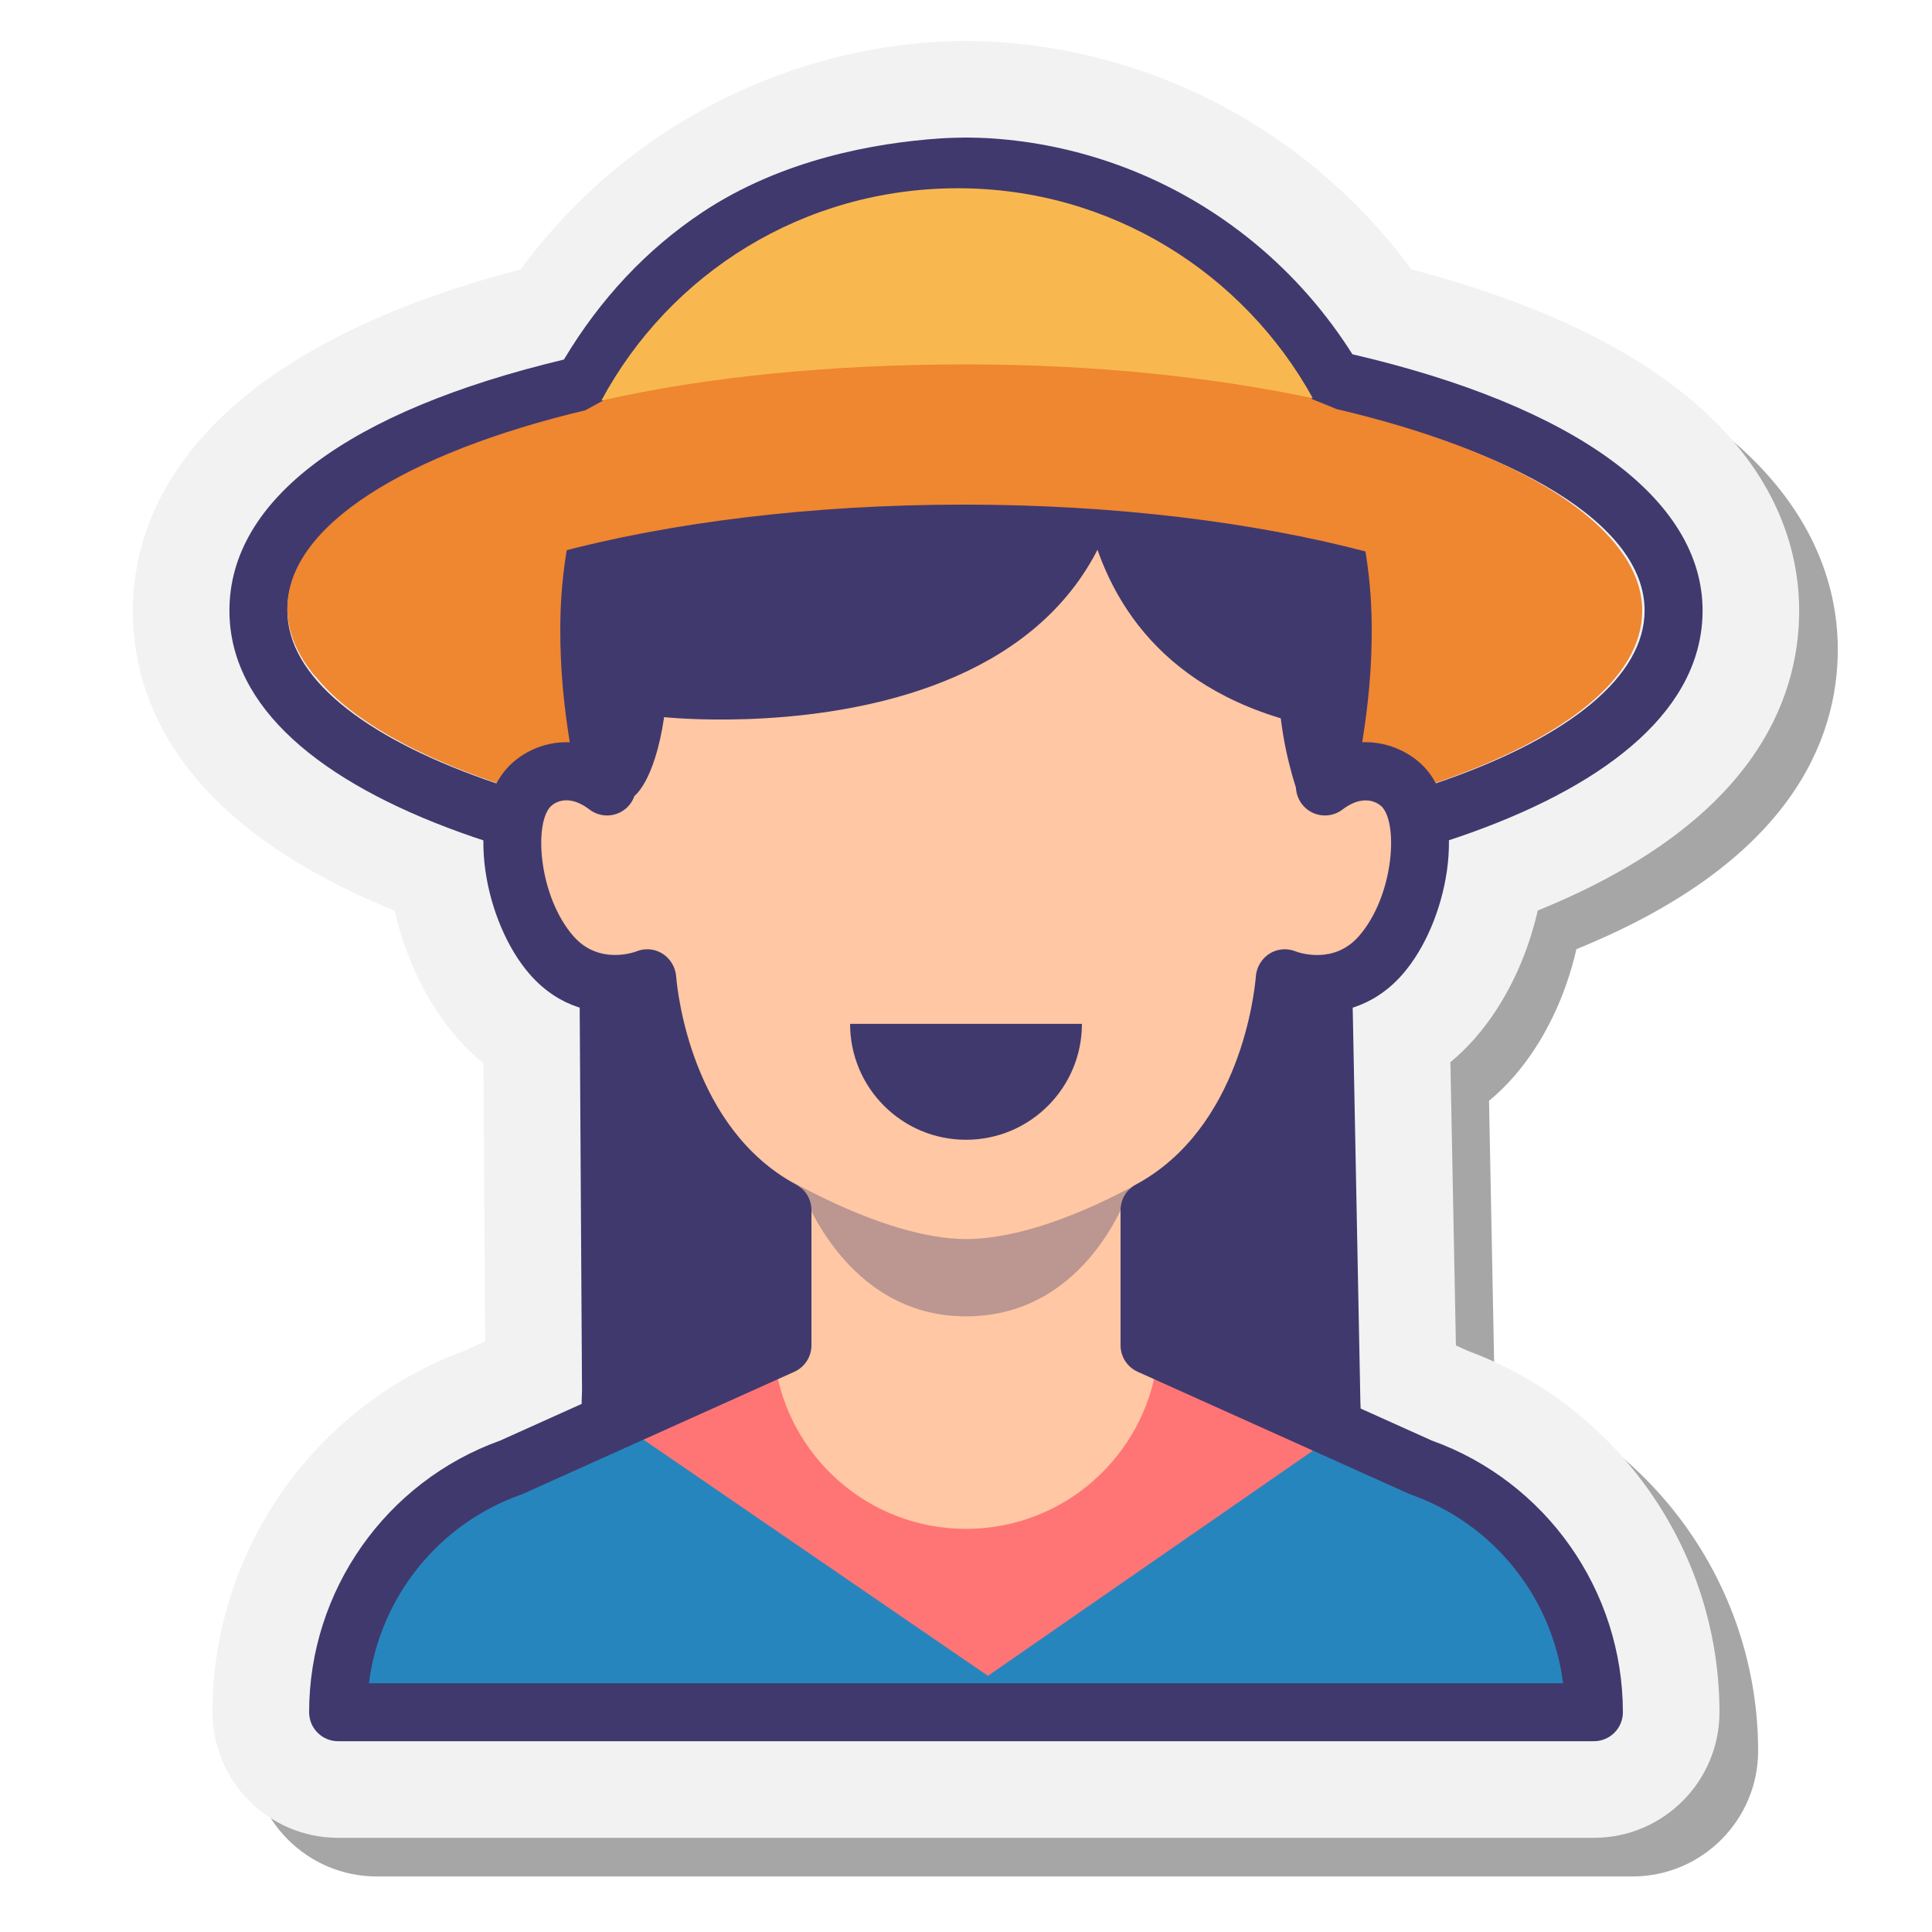
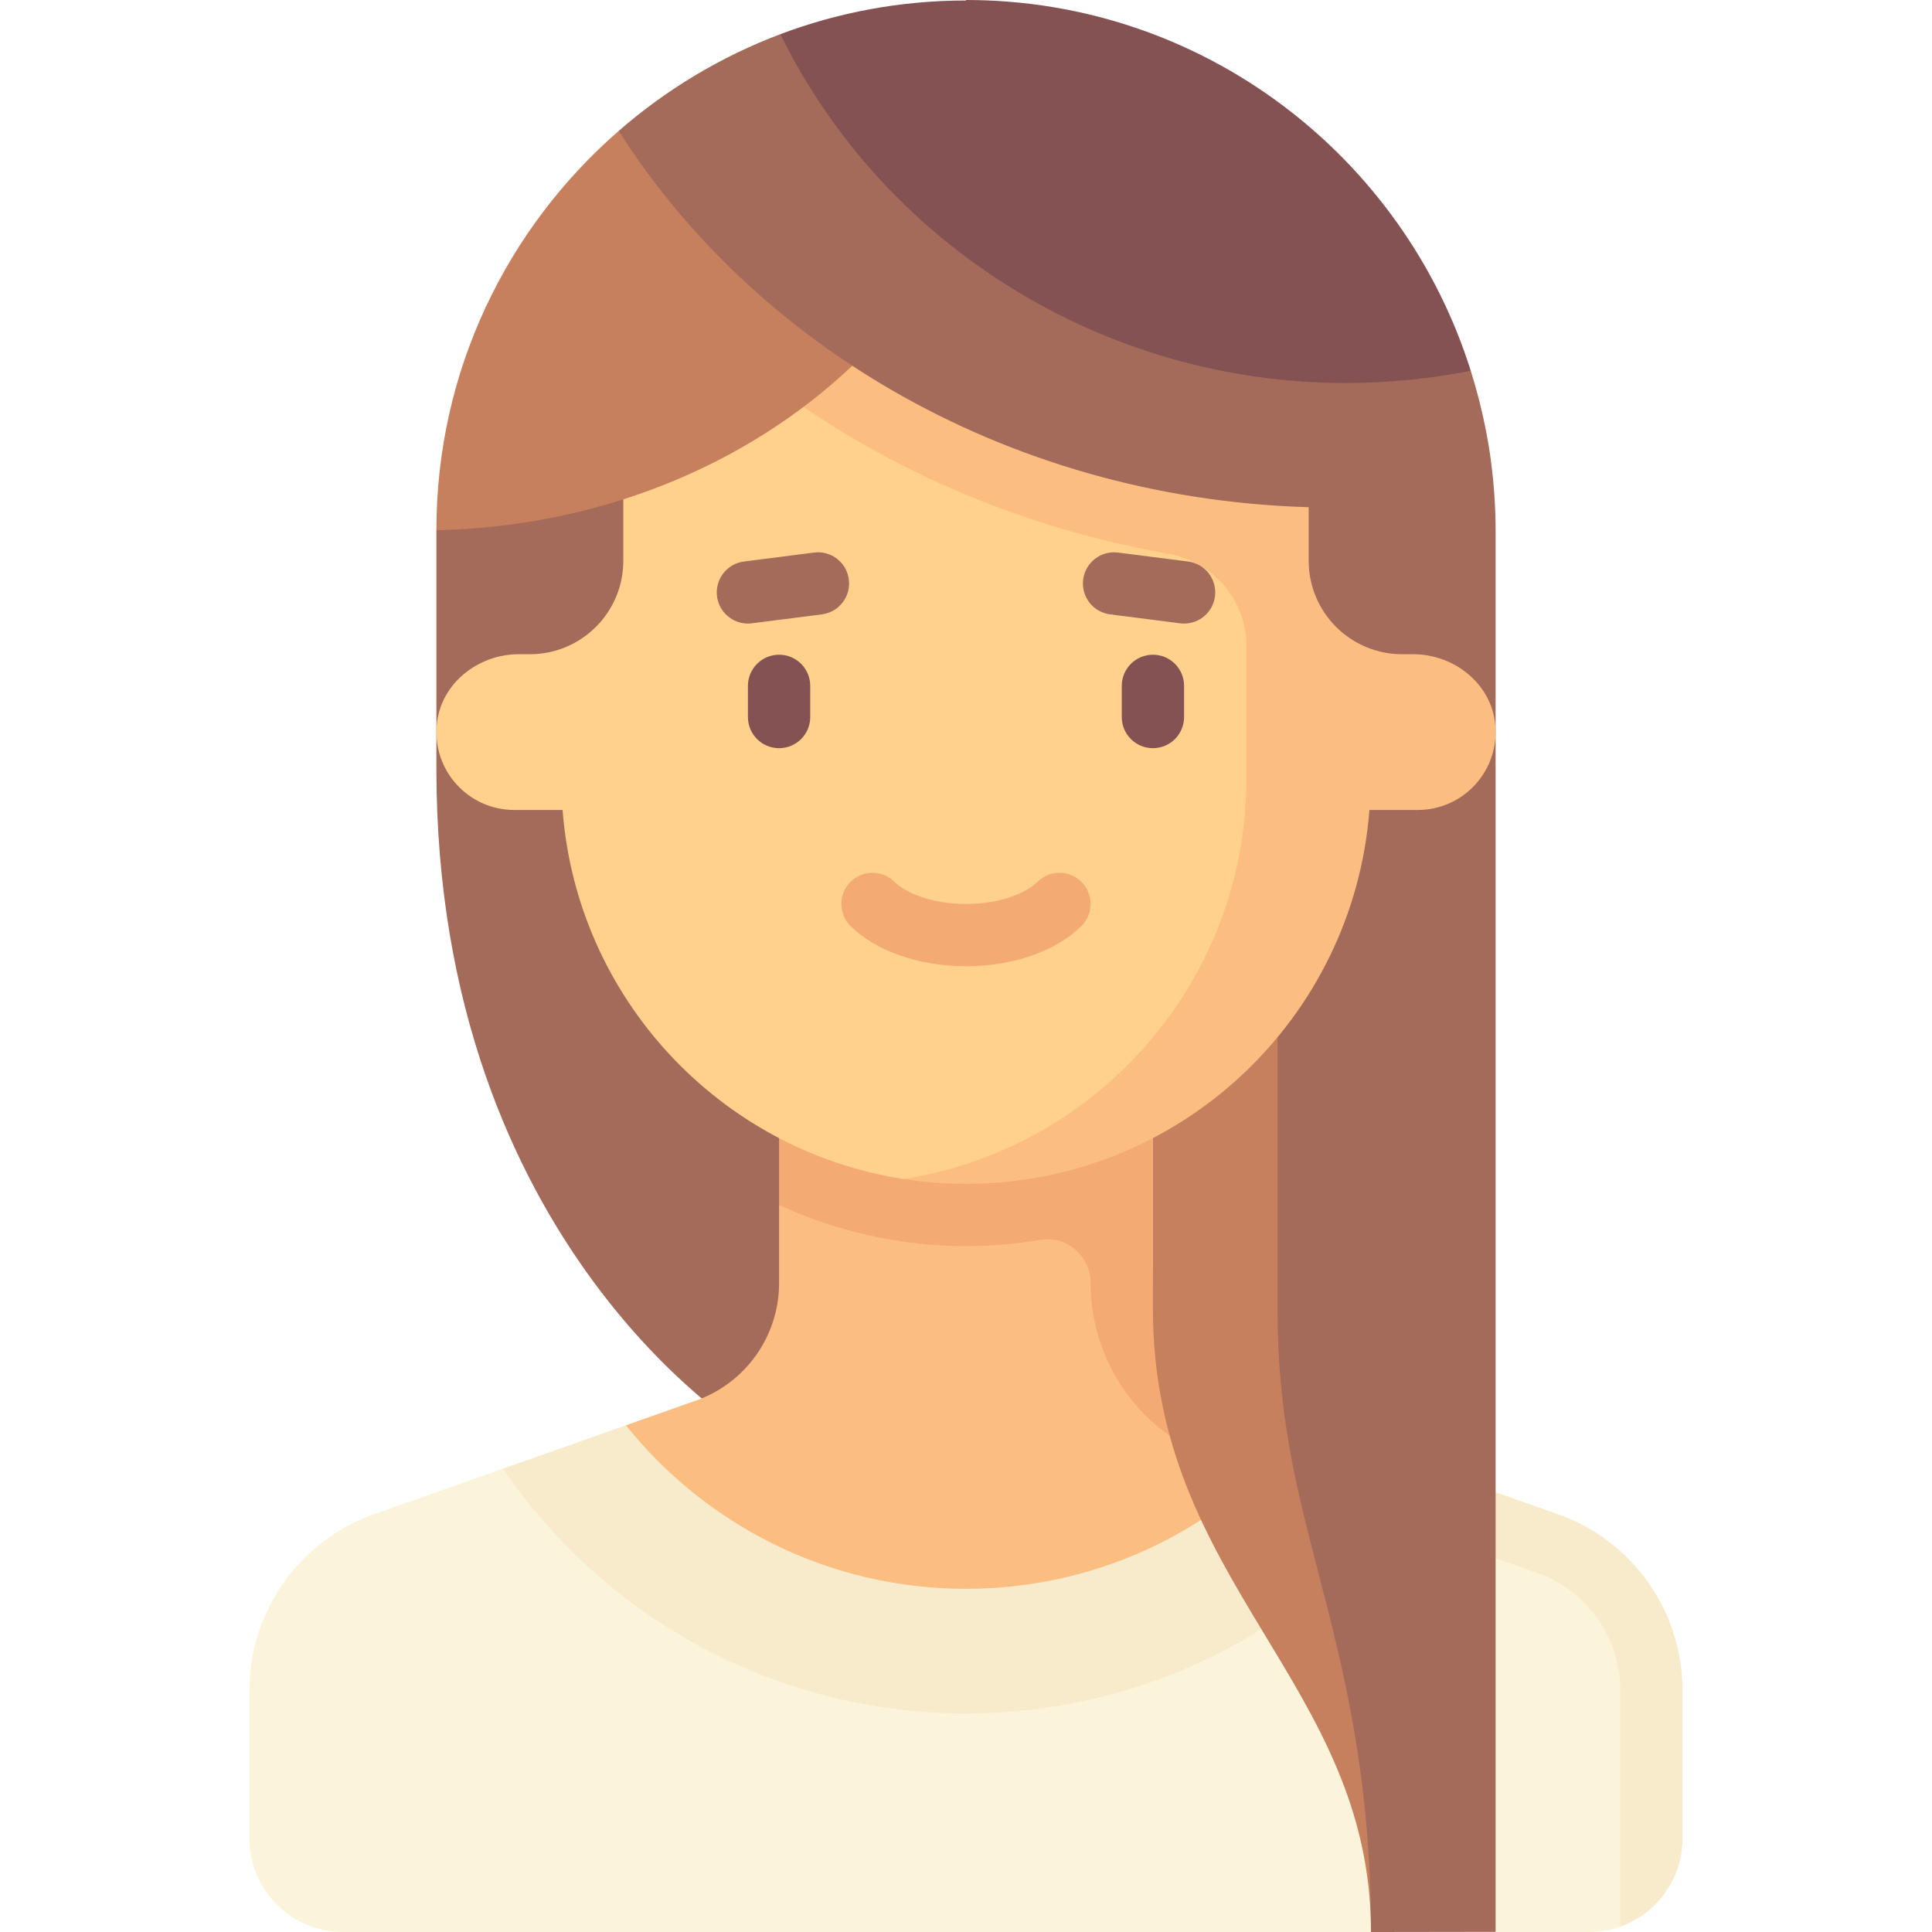
- <svg xmlns="http://www.w3.org/2000/svg" viewBox="0 0 100 100" width="100px" height="100px" baseProfile="basic">
-   <path d="M19.5,97.125c-3.584,0-6.5-2.916-6.5-6.5c0-8.321,5.219-15.809,13.008-18.698l1.102-0.496 l-0.087-14.389c-0.483-0.394-0.938-0.835-1.363-1.321C24.122,53.96,23.564,49.47,23,46.994C11.892,42.491,8.875,38.298,8.875,33.601 c0-4.696,2.664-13.084,20.074-17.66c0.019-0.024,0.037-0.05,0.055-0.074c1.888-2.55,4.163-4.763,6.763-6.574 c4.287-2.985,9.303-4.753,14.506-5.113c0.58-0.04,1.137-0.052,1.611-0.059h0.232c0.475,0.007,1.031,0.019,1.609,0.059 c5.205,0.36,10.221,2.128,14.507,5.112c2.601,1.813,3.129,3.902,5.018,6.453c0.018,0.024,1.782,0.172,1.801,0.196 c17.41,4.576,20.074,12.964,20.074,17.66c0,4.694-2.439,11.024-13.531,15.527c-0.563,2.479-1.695,4.83-3.232,6.59 c-0.403,0.462-0.834,0.883-1.29,1.262l0.286,14.661l0.635,0.286C85.782,74.816,91,82.304,91,90.625c0,3.584-2.916,6.5-6.5,6.5H19.5z" opacity=".35" />
-   <path fill="#f2f2f2" d="M17.5,95.125c-3.584,0-6.5-2.916-6.5-6.5c0-8.321,5.219-15.809,13.008-18.698l1.102-0.496 l-0.087-14.389c-0.483-0.394-0.938-0.835-1.363-1.321c-1.537-1.761-2.669-4.109-3.233-6.585C9.317,42.633,6.875,36.298,6.875,31.601 c0-4.696,2.664-13.084,20.074-17.66c0.019-0.024,0.037-0.05,0.055-0.074c1.888-2.55,4.163-4.763,6.763-6.574 c4.287-2.985,9.303-4.753,14.506-5.113c0.58-0.04,1.137-0.052,1.611-0.059h0.232c0.475,0.007,1.031,0.019,1.609,0.059 c5.205,0.36,10.221,2.128,14.507,5.112c2.601,1.813,4.876,4.025,6.765,6.576c0.018,0.024,0.035,0.049,0.054,0.073 c17.41,4.576,20.074,12.964,20.074,17.66c0,4.694-2.439,11.024-13.531,15.527c-0.563,2.479-1.695,4.83-3.232,6.59 c-0.403,0.462-0.834,0.883-1.29,1.262l0.286,14.661l0.635,0.286C83.782,72.816,89,80.304,89,88.625c0,3.584-2.916,6.5-6.5,6.5H17.5z" />
-   <path fill="#40396e" d="M50,10.119c0.394,0.005,0.786,0.014,1.174,0.041c3.733,0.258,7.413,1.556,10.485,3.697 c1.875,1.306,3.548,2.934,4.907,4.77c0.53,0.716,1.028,1.484,1.462,2.261c0.144,0.057,0.297,0.121,0.442,0.179 c9.988,2.179,16.654,6.079,16.654,10.534c0,6.835-15.67,12.375-35,12.375c-0.042,0-0.083-0.001-0.125-0.001 c-0.042,0-0.083,0.001-0.125,0.001c-19.33,0-35-5.54-35-12.375c0-4.455,6.262-8.177,16.25-10.356c0.145-0.058,2-4.5,6.875-7.75 c3.116-2.077,7.092-3.076,10.826-3.334C49.214,10.133,49.606,10.125,50,10.119 M50,7.119l-0.042,0.001 c-0.396,0.006-0.859,0.014-1.34,0.048c-3.327,0.23-8.159,1.082-12.282,3.831c-2.867,1.911-5.268,4.469-7.147,7.611 c-11.18,2.67-17.314,7.259-17.314,12.992c0,10.094,19.116,15.375,38,15.375l0.105-0.001l0.145,0.001c18.884,0,38-5.281,38-15.375 c0-5.774-6.591-10.584-18.125-13.265c-0.321-0.509-0.663-1.009-1.023-1.495c-1.565-2.115-3.451-3.947-5.603-5.447 c-3.543-2.468-7.69-3.93-11.993-4.228c-0.481-0.033-0.944-0.042-1.34-0.048L50,7.119L50,7.119z" />
-   <path fill="#ef8630" d="M67.952,20.996c0.391,0.707,0.753,1.432,1.062,2.186c-5.535-1.297-12.17-2.054-19.308-2.054 c-7.254,0-13.993,0.78-19.581,2.117c0.284-0.701,0.618-1.376,0.973-2.038C21.418,23.408,15,27.247,15,31.619 c0,6.835,15.67,12.375,35,12.375s35-5.54,35-12.375C85,27.105,78.162,23.157,67.952,20.996z" />
-   <path fill="#40396e" d="M60.429,70.134H39.571c-5.741,0-9.764,7.592-9.446,1.86L30,51.359h40l0.414,21.26 C70.732,78.35,66.17,70.134,60.429,70.134z" />
-   <path fill="#ffc7a3" d="M73.545,75.953L59,70.134v-7c3.73-3.02,5.864-7.036,7.619-12.386c1.469,1.375,3.98,0.863,5.875-1.306 c2.061-2.359,2.609-5.779,1.225-7.638c-1.106-1.485-3.112-1.521-4.924-0.273C69.298,38.284,69,35.188,69,32.573 c0-12.112-8.216-19.43-19-19.43s-19,7.318-19,19.43c0,2.662-0.21,5.823,0.421,9.134c-0.421-1.573-2.99-1.456-4.146,0.096 c-1.385,1.859-0.836,5.278,1.225,7.638c2.061,2.359,3.834,2.765,5.218,0.906c0.006-0.007,0.01-0.016,0.015-0.024 c1.825,5.172,3.916,9.674,7.266,12.81v7l-14.545,5.819c-5.367,1.901-8.955,6.977-8.955,12.672l0,0h65l0,0 C82.5,82.93,78.912,77.854,73.545,75.953z" />
-   <path fill="#40396e" d="M32.82,41.213c0,0,1.055-0.719,1.555-4.094c0,0,27.75,3,23.625-20.485c0,0,0-3-8-3.5 c-10.03-0.627-19.473,9.5-19.473,17.5S32.82,41.213,32.82,41.213z" />
-   <path fill="#40396e" d="M67,31.033C64.961,35.701,67.371,41.6,67.371,41.6l1.77-2.427l0.401-8.14 C69.541,31.033,67.422,30.067,67,31.033z" />
-   <path fill="#40396e" d="M56.152,18.457c0,0-3.59,16.354,12.5,19.287l1.473-2l-1.973-7l-2.777-9.625l-8.25-4.5L56.152,18.457z" />
-   <path fill="#40396e" d="M39.865,60.51c0,0,5.758,3.624,10.135,3.624s9.787-3.388,9.787-3.388l-1.31,0.759 c0,0-2.082,6.629-8.477,6.629c-6.343,0-8.547-6.691-8.547-6.691L39.865,60.51z" opacity=".35" />
-   <path fill="#ff7575" d="M73.545,75.953l-13.648-5.46c-0.665,4.878-4.836,8.641-9.897,8.641s-9.232-3.763-9.897-8.641 l-13.648,5.46C21.088,77.854,17.5,82.93,17.5,88.625l0,0h65l0,0C82.5,82.93,78.912,77.854,73.545,75.953z" />
-   <path fill="#2785bd" d="M53.145,88.119H83.5c-0.206-5.487-3.728-10.322-8.935-12.166l-4.981-1.993l-18.449,12.78 L53.145,88.119z" />
-   <path fill="#2785bd" d="M54.125,88.119l-2.99-1.378L32.482,73.95l-5.007,2.003c-0.771,0.273-1.5,0.618-2.192,1.015 l-1.135,0.729c-3.366,2.408-5.491,6.281-5.613,10.543L52.5,88.619L54.125,88.119z" />
-   <path fill="#40396e" d="M82.5,90.125h-65c-0.829,0-1.5-0.672-1.5-1.5c0-6.295,3.974-11.938,9.895-14.064L39,68.664v-5.172 c-4.687-2.981-6.255-8.342-6.765-11.084c-1.366,0.093-3.255-0.195-4.814-1.979c-2.343-2.685-3.373-8.103-1.235-10.602 c0.646-0.754,1.838-1.467,3.305-1.407C29.17,36.405,29,34.642,29,32.573c0-12.417,8.832-21.43,21-21.43s21,9.013,21,21.43 c0,2.067-0.17,3.83-0.491,5.844c1.458-0.054,2.672,0.652,3.321,1.409c2.139,2.501,1.109,7.919-1.234,10.603 c-1.562,1.787-3.461,2.081-4.832,1.979c-0.511,2.749-2.08,8.105-6.764,11.085v5.172l13.105,5.896C80.026,76.687,84,82.33,84,88.625 C84,89.453,83.329,90.125,82.5,90.125z M19.095,87.125h61.811c-0.562-4.427-3.58-8.241-7.861-9.758 c-0.039-0.014-0.077-0.029-0.115-0.046l-14.045-6.319C58.346,70.76,58,70.224,58,69.634v-7c0-0.552,0.303-1.06,0.789-1.32 c5.423-2.921,6.149-9.982,6.214-10.778c0.049-0.604,0.458-1.142,1.034-1.328c0.334-0.108,0.696-0.097,1.022,0.035 c0.187,0.07,1.983,0.693,3.277-0.788c1.771-2.026,2.054-5.695,1.215-6.676c-0.007-0.008-0.767-0.863-2.065,0.123 c-0.495,0.377-1.169,0.408-1.697,0.081s-0.8-0.946-0.684-1.557C67.686,37.383,68,35.229,68,32.573c0-10.679-7.57-18.43-18-18.43 s-18,7.751-18,18.43c0,2.656,0.314,4.81,0.895,7.853c0.116,0.61-0.156,1.229-0.684,1.557c-0.527,0.327-1.203,0.296-1.697-0.081 c-1.289-0.98-2.018-0.159-2.048-0.123c-0.838,0.979-0.554,4.649,1.215,6.677c1.344,1.537,3.238,0.796,3.258,0.788 c0.327-0.133,0.689-0.145,1.024-0.036c0.576,0.187,0.985,0.725,1.034,1.328c0.065,0.796,0.791,7.857,6.214,10.778 C41.697,61.574,42,62.082,42,62.634v7c0,0.59-0.346,1.126-0.884,1.368l-14.045,6.319c-0.038,0.017-0.076,0.032-0.115,0.046 C22.674,78.884,19.657,82.698,19.095,87.125z" />
-   <path fill="#ef8630" d="M69.183,21.174c-0.444-0.187-0.863-0.353-1.28-0.517c-3.59-6.425-10.44-10.779-18.323-10.779 c-7.915,0-14.787,4.391-18.364,10.859c-0.304,0.164-0.597,0.317-0.923,0.499c-9.303,2.224-15.419,5.989-15.419,10.258 c0,1.216,0.505,2.39,1.429,3.5c2.141-2.571,6.574-4.794,12.471-6.372c5.867-1.57,13.175-2.503,21.1-2.503 c7.811,0,15.023,0.905,20.846,2.435c6.023,1.582,10.553,3.832,12.725,6.44c0.924-1.11,1.429-2.284,1.429-3.5 C84.875,27.183,78.638,23.389,69.183,21.174z" />
-   <path fill="#40396e" d="M56,52.994c0,3.314-2.686,6-6,6s-6-2.686-6-6H56z" />
-   <path fill="#f9b84f" d="M67.952,20.612C64.376,14.139,57.5,9.744,49.581,9.744c-8.004,0-14.914,4.403-18.456,10.992 c5.453-1.24,11.91-1.875,18.875-1.875C56.564,18.861,62.703,19.501,67.952,20.612z" />
+ <svg xmlns="http://www.w3.org/2000/svg" id="Capa_1" enable-background="new 0 0 512 512" viewBox="0 0 512 512">
+   <g>
+     <path d="m256 43.402-140.351 97.081v63.295c0 126.46 82.559 175.996 82.559 175.996h57.792z" fill="#a46a5a" />
+     <g>
+       <path d="m296.81 319.89-90.345-.541v20.679c0 14.001-8.83 26.481-22.033 31.141l-18.57 6.554-1.106 55.977h190.177z" fill="#fbbd80" />
+     </g>
+     <path d="m305.536 340.028v-51.07h-99.071v30.392c3.798 1.705 7.659 3.297 11.65 4.631 20.239 6.766 39.635 7.617 57.735 4.59 6.933-1.159 13.175 4.436 13.175 11.465 0 21.001 13.244 39.719 33.048 46.707l5.497-15.574c-13.205-4.66-22.034-17.14-22.034-31.141z" fill="#f4aa73" />
+     <path d="m404.776 406.768-45.415-13.032-93.393 47.783-132.696-52.293-34.11 12.039c-19.805 6.99-33.049 25.709-33.049 46.711v39.257c0 13.679 11.089 24.768 24.768 24.768h330.238c2.895 0 5.674-.496 8.256-1.408l8.45-15.6v-45.22c0-21.003-13.244-36.016-33.049-43.005z" fill="#fbf4db" />
+     <path d="m412.838 401.264-66.7-23.541c-21.183 26.392-53.662 43.33-90.138 43.33s-68.955-16.938-90.138-43.33l-32.59 11.502c26.764 39.141 71.732 64.852 122.728 64.852 44.748 0 84.851-19.799 112.089-51.095l39.251 13.851c13.204 4.66 22.034 17.139 22.034 31.141v62.618c9.598-3.412 16.512-12.591 16.512-23.359v-39.257c.001-21.002-13.243-39.722-33.048-46.712z" fill="#f8ebcc" />
+     <path d="m305.536 234.967v111.914c0 72.9 57.792 99.071 57.792 165.119l8.632-14.879v-262.154z" fill="#c6805d" />
+     <path d="m395.993 130.874-57.433-7.034v223.043c0 28.142 5.005 47.451 10.8 69.809 6.548 25.259 13.968 53.893 13.968 95.308v.001h1.032l31.992-.047v-371.603c-.001-3.221-.12-6.319-.359-9.477z" fill="#a46a5a" />
+     <g>
+       <path d="m165.185 90.815v57.792c0 13.679-11.089 24.768-24.768 24.768h-2.951c-10.796 0-20.635 7.768-21.71 18.51-1.237 12.354 8.431 22.769 20.533 22.769h12.801c3.806 49.864 41.603 90.22 90.303 97.793 0 0 106.502.498 106.502-103.87v-117.762z" fill="#ffd18d" />
+     </g>
+     <path d="m374.534 173.375h-2.951c-13.679 0-24.768-11.089-24.768-24.768v-57.792h-155.933c32.708 28.613 73.953 48.019 118.559 55.896 11.983 2.116 20.862 12.262 20.862 24.43v35.257c0 53.663-39.47 98.111-90.91 106.049 5.41.841 10.959 1.278 16.607 1.278 56.488 0 102.681-43.667 106.91-99.071h12.801c12.102 0 21.77-10.415 20.533-22.769-1.076-10.742-10.914-18.51-21.71-18.51z" fill="#fbbd80" />
+     <g>
+       <path d="m256 256.067c-12.384 0-23.816-3.975-30.565-10.634-3.249-3.201-3.281-8.429-.081-11.674 3.201-3.249 8.441-3.281 11.674-.081 2.749 2.713 9.369 5.878 18.971 5.878s16.222-3.165 18.971-5.878c3.233-3.201 8.474-3.169 11.674.081 3.201 3.245 3.169 8.474-.081 11.674-6.747 6.659-18.179 10.634-30.563 10.634z" fill="#f4aa73" />
+     </g>
+     <g>
+       <path d="m206.464 198.276c-4.563 0-8.256-3.697-8.256-8.256v-8.256c0-4.559 3.693-8.256 8.256-8.256s8.256 3.697 8.256 8.256v8.256c0 4.559-3.692 8.256-8.256 8.256z" fill="#845252" />
+     </g>
+     <g>
+       <path d="m305.536 198.276c-4.563 0-8.256-3.697-8.256-8.256v-8.256c0-4.559 3.693-8.256 8.256-8.256s8.256 3.697 8.256 8.256v8.256c0 4.559-3.693 8.256-8.256 8.256z" fill="#845252" />
+     </g>
+     <g>
+       <path d="m198.2 165.252c-4.096 0-7.651-3.044-8.183-7.208-.572-4.523 2.62-8.659 7.143-9.236l18.552-2.37c4.563-.605 8.659 2.624 9.24 7.139.572 4.523-2.62 8.659-7.143 9.236l-18.552 2.37c-.355.049-.71.069-1.057.069z" fill="#a46a5a" />
+     </g>
+     <g>
+       <path d="m313.8 165.252c-.347 0-.701-.02-1.056-.069l-18.552-2.37c-4.523-.576-7.716-4.712-7.143-9.236.581-4.515 4.733-7.732 9.24-7.139l18.552 2.37c4.523.576 7.716 4.713 7.143 9.236-.533 4.164-4.089 7.208-8.184 7.208z" fill="#a46a5a" />
+     </g>
+     <path d="m115.649 140.483v.038c46.132-1.027 85.846-19.277 112.755-46.06l-64.438-59.773c-29.552 25.729-48.317 63.533-48.317 105.795z" fill="#c6805d" />
+     <path d="m389.766 98.256-182.962-89.199c-15.832 5.964-30.302 14.714-42.838 25.629 37.922 59.641 108.819 99.837 190.141 99.837 14.288 0 28.36-1.284 41.886-3.65-.756-11.289-2.964-22.214-6.227-32.617z" fill="#a46a5a" />
+     <path d="m356.559 101.498c11.143 0 22.415-1.108 33.206-3.242-17.878-56.901-70.957-98.256-133.765-98.256v.132c-17.326 0-33.896 3.162-49.196 8.926 27.636 56.229 85.949 92.44 149.755 92.44z" fill="#845252" />
+   </g>
+   <g />
+   <g />
+   <g />
+   <g />
+   <g />
+   <g />
+   <g />
+   <g />
+   <g />
+   <g />
+   <g />
+   <g />
+   <g />
+   <g />
+   <g />
</svg>
